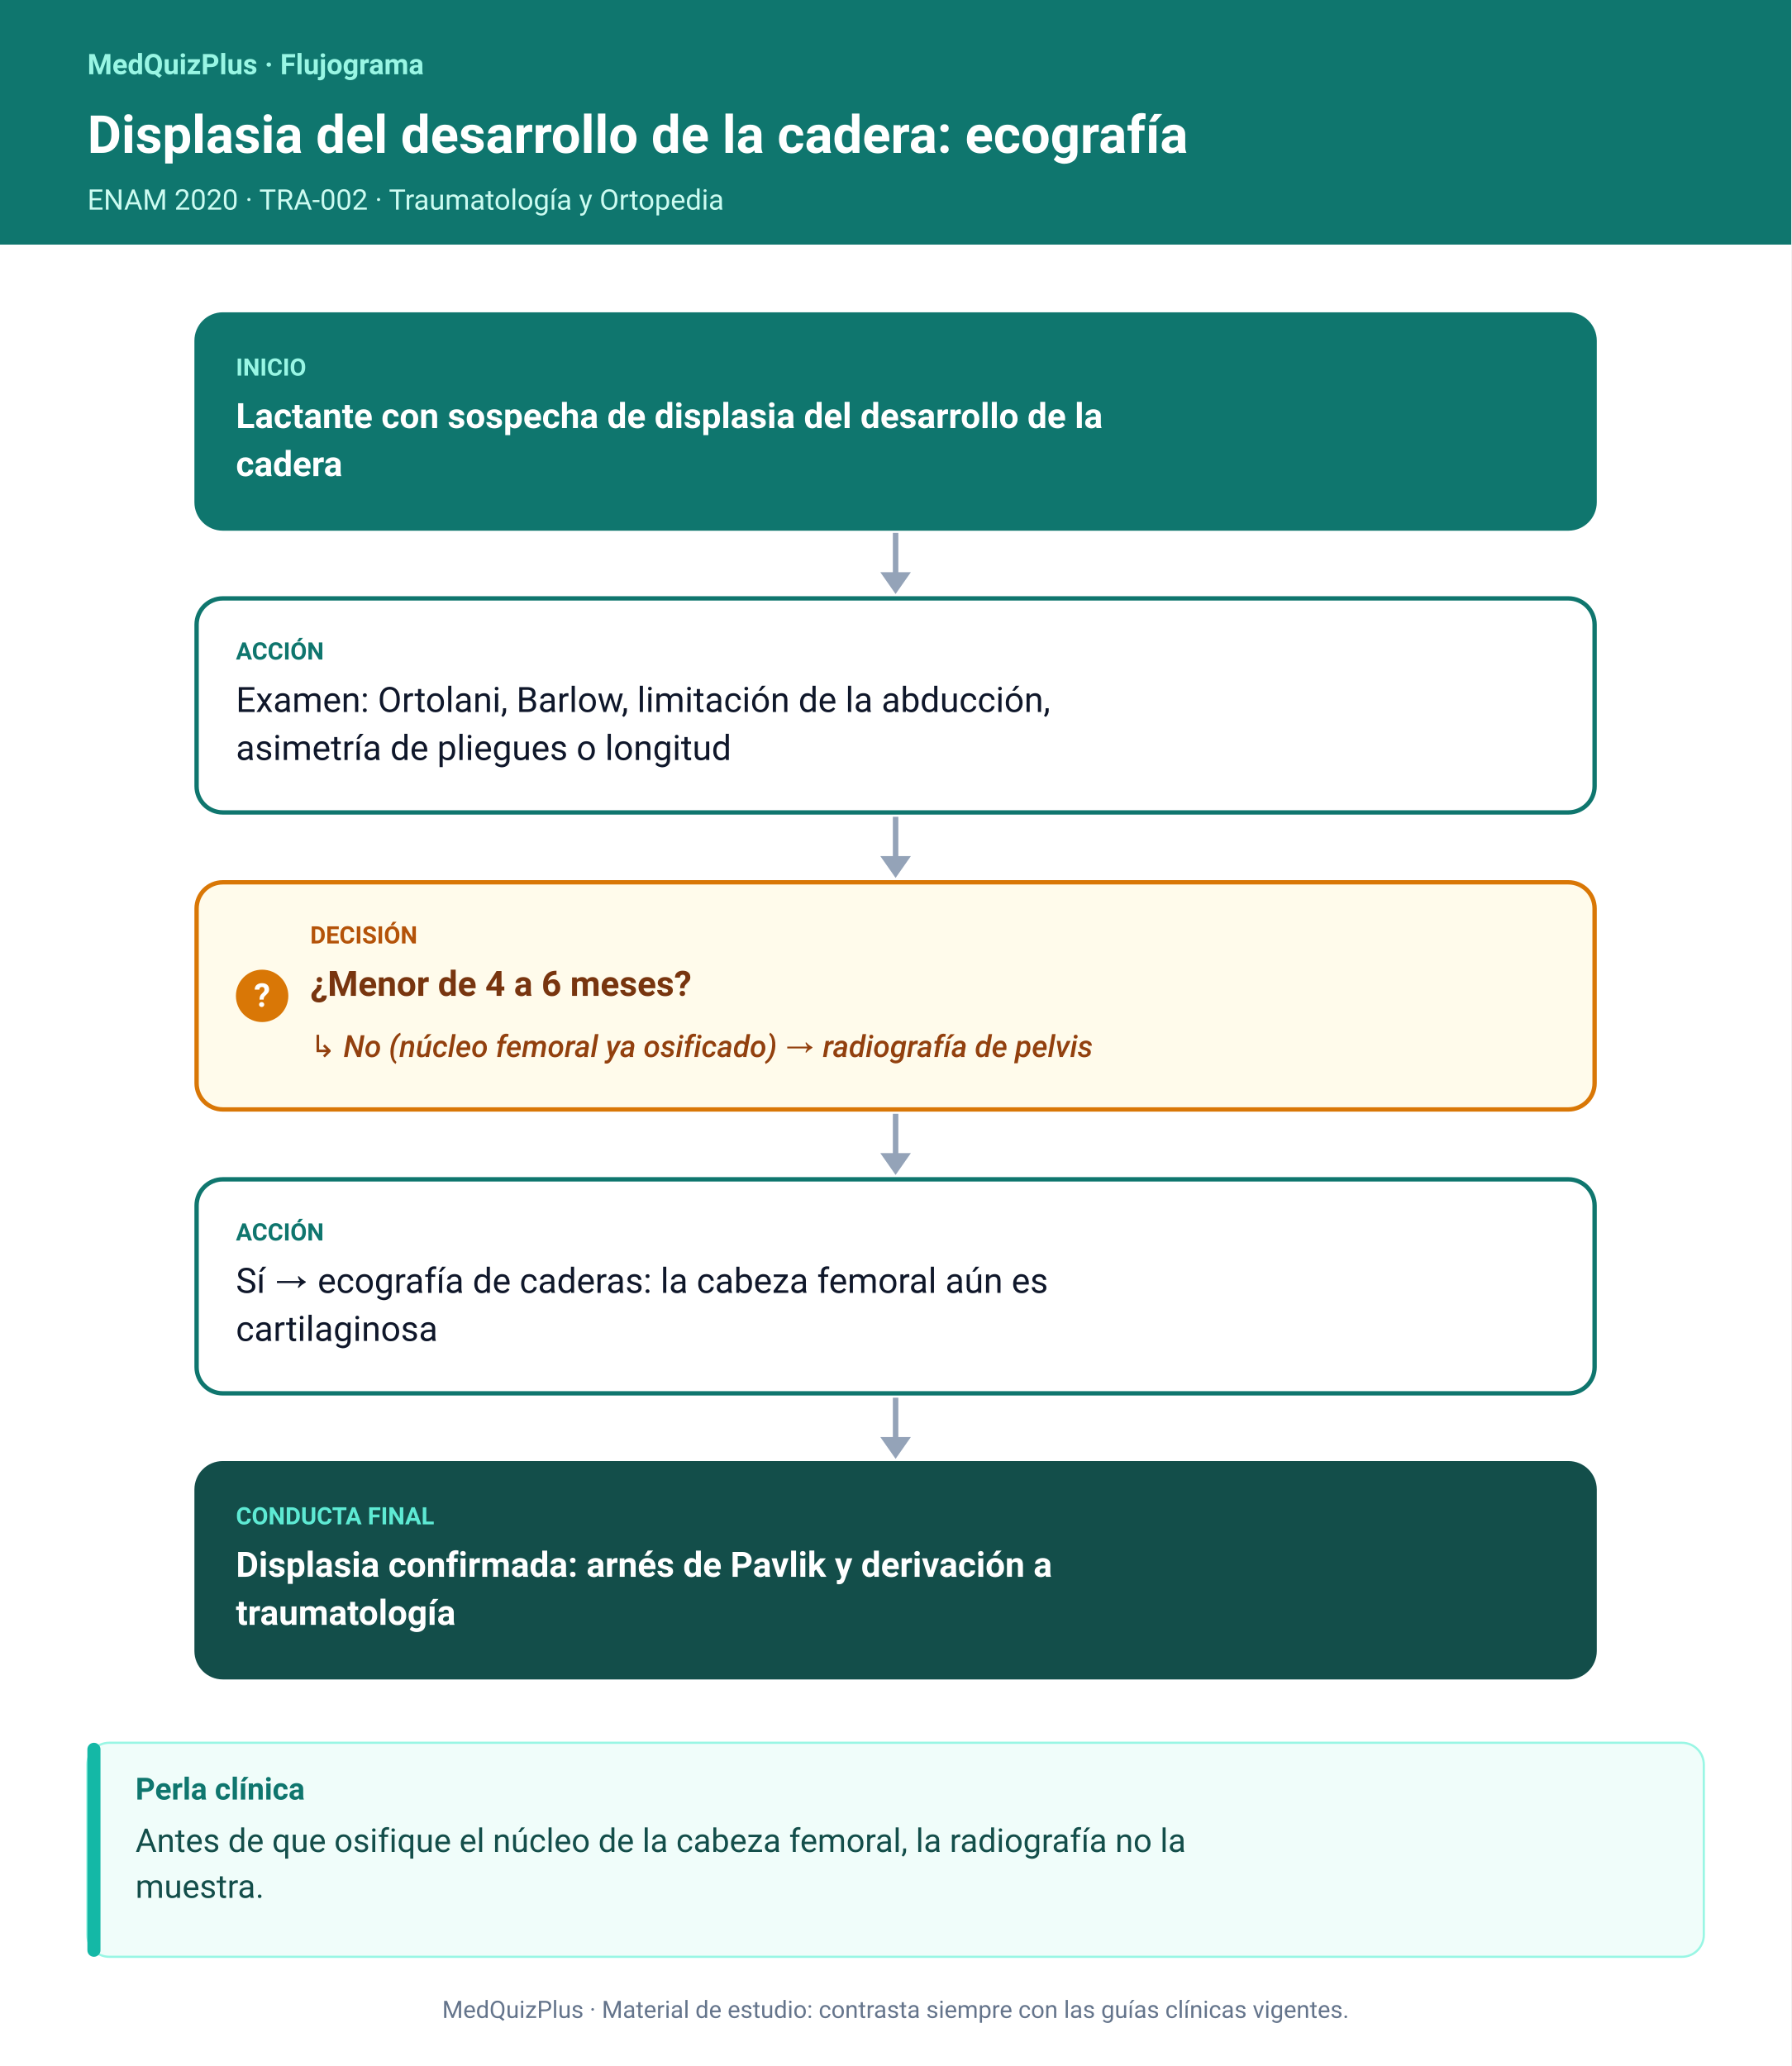
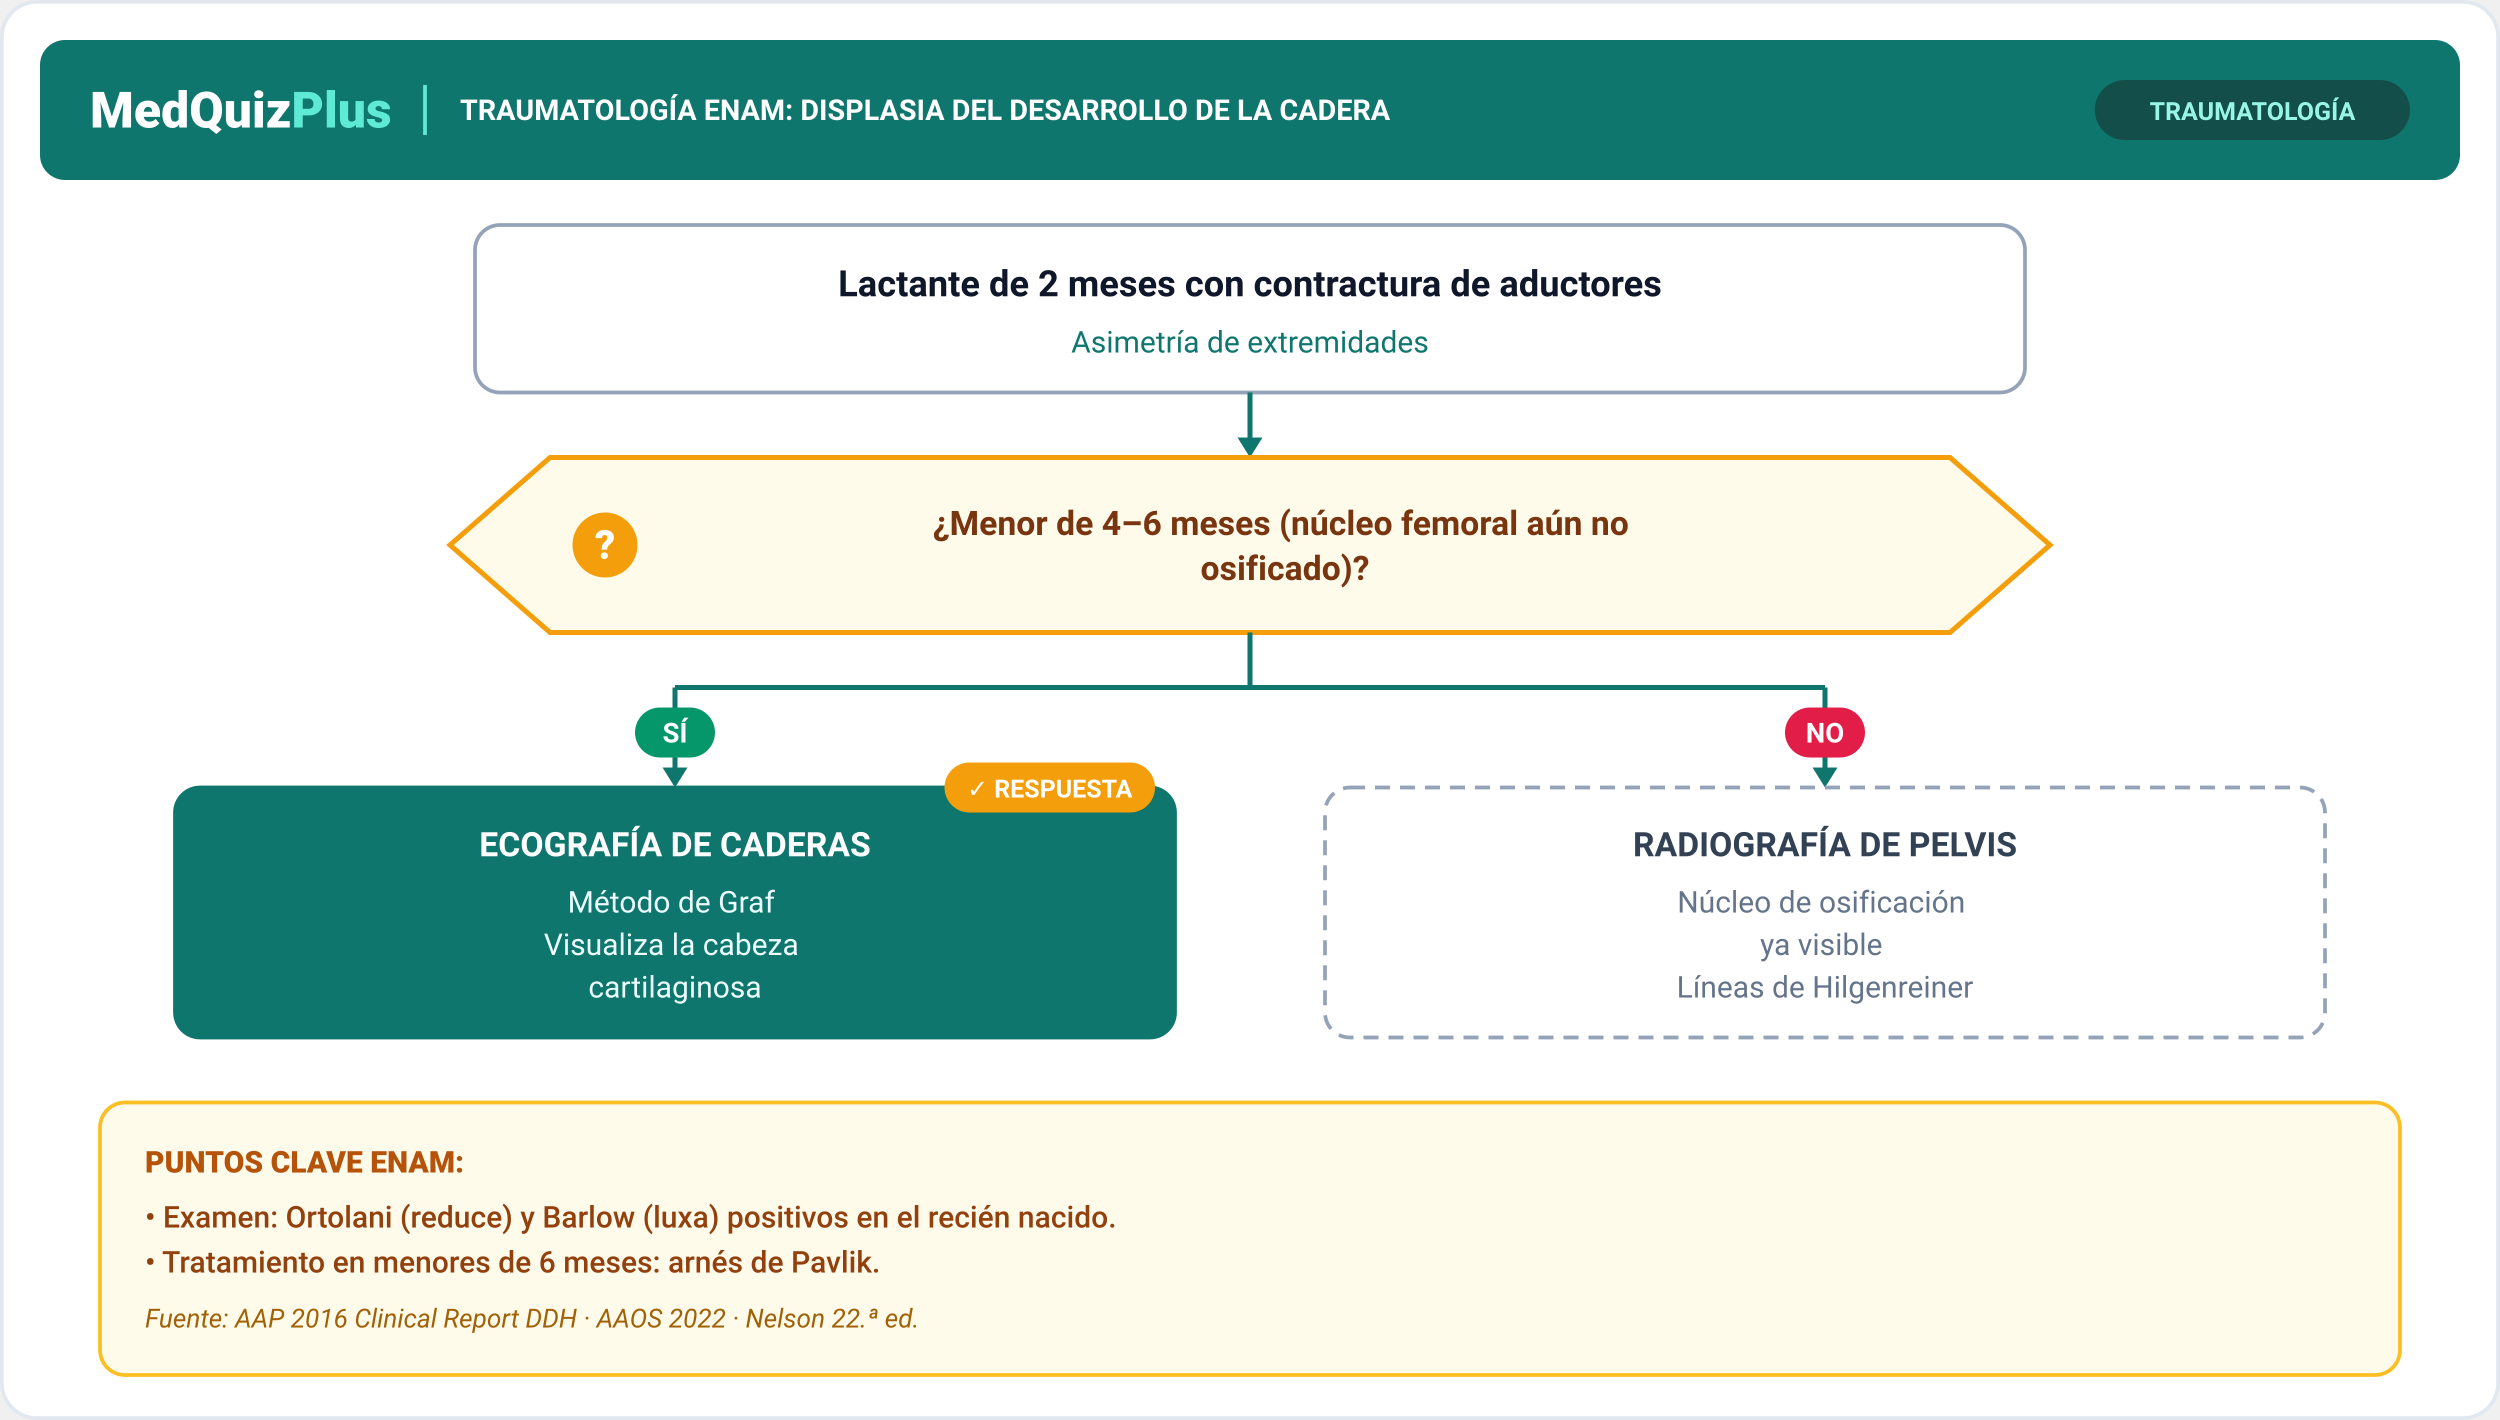
- <svg xmlns="http://www.w3.org/2000/svg" width="820" height="946" viewBox="0 0 820 946" font-family="Segoe UI, Roboto, Helvetica, Arial, sans-serif" role="img" aria-label="Displasia del desarrollo de la cadera: ecografía">
-   <rect width="820" height="946" fill="#ffffff" />
-   <rect x="0" y="0" width="820" height="112" fill="#0f766e" />
-   <text x="40" y="34" font-size="13" font-weight="600" font-style="normal" fill="#99f6e4" text-anchor="start" data-max="740">
-     <tspan x="40" dy="0">MedQuizPlus · Flujograma</tspan>
+ <svg xmlns="http://www.w3.org/2000/svg" width="1000" height="568" viewBox="0 0 1000 568" font-family="Segoe UI, Roboto, Helvetica, Arial, sans-serif" role="img" aria-label="Displasia del desarrollo de la cadera">
+   <rect x="0.75" y="0.75" width="998.5" height="566.5" rx="14" fill="#ffffff" stroke="#e2e8f0" stroke-width="1.5" />
+   <rect x="16" y="16" width="968" height="56" rx="10" fill="#0f766e" />
+   <text x="36" y="51.0" font-size="20" font-weight="800" fill="#ffffff">MedQuiz<tspan fill="#5eead4">Plus</tspan>
  </text>
-   <text x="40" y="70" font-size="24" font-weight="700" font-style="normal" fill="#ffffff" text-anchor="start" data-max="740">
-     <tspan x="40" dy="0">Displasia del desarrollo de la cadera: ecografía</tspan>
+   <line x1="170" y1="34.0" x2="170" y2="54.0" stroke="#5eead4" stroke-width="1.5" />
+   <text x="184.0" y="48.0" font-size="11.5" font-weight="700" font-style="normal" fill="#ffffff" text-anchor="start" data-max="634">
+     <tspan x="184.0" dy="0">TRAUMATOLOGÍA ENAM: DISPLASIA DEL DESARROLLO DE LA CADERA</tspan>
  </text>
-   <text x="40" y="96" font-size="13" font-weight="400" font-style="normal" fill="#ccfbf1" text-anchor="start" data-max="740">
-     <tspan x="40" dy="0">ENAM 2020 · TRA-002 · Traumatología y Ortopedia</tspan>
+   <rect x="837.9" y="32.0" width="126.1" height="24" rx="12" fill="#134e4a" />
+   <text x="901.0" y="48.0" font-size="10" font-weight="700" font-style="normal" fill="#99f6e4" text-anchor="middle" data-max="110">
+     <tspan x="901.0" dy="0">TRAUMATOLOGÍA</tspan>
  </text>
-   <rect x="90" y="144" width="640" height="98" rx="12" fill="#0f766e" stroke="#0f766e" stroke-width="2" />
-   <text x="108" y="172" font-size="11" font-weight="700" font-style="normal" fill="#99f6e4" text-anchor="start" data-max="604">
-     <tspan x="108" dy="0">INICIO</tspan>
+   <rect x="190.0" y="90.0" width="620" height="67.0" rx="10" fill="#ffffff" stroke="#94a3b8" stroke-width="1.5" />
+   <text x="500.0" y="118.5" font-size="14.5" font-weight="700" font-style="normal" fill="#0f172a" text-anchor="middle" data-max="592">
+     <tspan x="500.0" dy="0">Lactante de 2 meses con contractura de aductores</tspan>
  </text>
-   <text x="108" y="196" font-size="16" font-weight="600" font-style="normal" fill="#ffffff" text-anchor="start" data-max="604">
-     <tspan x="108" dy="0">Lactante con sospecha de displasia del desarrollo de la</tspan>
-     <tspan x="108" dy="22">cadera</tspan>
+   <text x="500.0" y="141.0" font-size="12" font-weight="400" font-style="normal" fill="#0f766e" text-anchor="middle" data-max="592">
+     <tspan x="500.0" dy="0">Asimetría de extremidades</tspan>
  </text>
-   <line x1="410.0" y1="244" x2="410.0" y2="264" stroke="#94a3b8" stroke-width="2.5" />
-   <polygon points="403.0,262 417.0,262 410.0,272" fill="#94a3b8" />
-   <rect x="90" y="274" width="640" height="98" rx="12" fill="#ffffff" stroke="#0f766e" stroke-width="2" />
-   <text x="108" y="302" font-size="11" font-weight="700" font-style="normal" fill="#0f766e" text-anchor="start" data-max="604">
-     <tspan x="108" dy="0">ACCIÓN</tspan>
+   <line x1="500.0" y1="157.0" x2="500.0" y2="176.0" stroke="#0f766e" stroke-width="2" />
+   <polygon points="495.0,175.0 505.0,175.0 500.0,183.0" fill="#0f766e" />
+   <polygon points="180.0,218.0 220.0,183.0 780.0,183.0 820.0,218.0 780.0,253.0 220.0,253.0" fill="#fffbeb" stroke="#f59e0b" stroke-width="2" />
+   <circle cx="242.0" cy="218.0" r="13" fill="#f59e0b" />
+   <text x="242.0" y="223.5" font-size="16" font-weight="800" font-style="normal" fill="#ffffff" text-anchor="middle" data-max="0">
+     <tspan x="242.0" dy="0">?</tspan>
  </text>
-   <text x="108" y="326" font-size="16" font-weight="400" font-style="normal" fill="#0f172a" text-anchor="start" data-max="604">
-     <tspan x="108" dy="0">Examen: Ortolani, Barlow, limitación de la abducción,</tspan>
-     <tspan x="108" dy="22">asimetría de pliegues o longitud</tspan>
+   <text x="514.0" y="214.0" font-size="13.5" font-weight="700" font-style="normal" fill="#78350f" text-anchor="middle" data-max="470">
+     <tspan x="514.0" dy="0">¿Menor de 4–6 meses (núcleo femoral aún no</tspan>
+     <tspan x="514.0" dy="18">osificado)?</tspan>
  </text>
-   <line x1="410.0" y1="374" x2="410.0" y2="394" stroke="#94a3b8" stroke-width="2.5" />
-   <polygon points="403.0,392 417.0,392 410.0,402" fill="#94a3b8" />
-   <rect x="90" y="404" width="640" height="104" rx="12" fill="#fffbeb" stroke="#d97706" stroke-width="2" />
-   <circle cx="120" cy="456.0" r="12" fill="#d97706" />
-   <text x="120" y="461.0" font-size="15" font-weight="700" font-style="normal" fill="#ffffff" text-anchor="middle" data-max="0">
-     <tspan x="120" dy="0">?</tspan>
+   <line x1="500.0" y1="253.0" x2="500.0" y2="275.0" stroke="#0f766e" stroke-width="2" />
+   <line x1="270.0" y1="275.0" x2="730.0" y2="275.0" stroke="#0f766e" stroke-width="2" />
+   <line x1="270.0" y1="275.0" x2="270.0" y2="308.0" stroke="#0f766e" stroke-width="2" />
+   <polygon points="265.0,307.0 275.0,307.0 270.0,315.0" fill="#0f766e" />
+   <rect x="254.0" y="283.0" width="32.0" height="20" rx="10" fill="#059669" />
+   <text x="270.0" y="297.0" font-size="11" font-weight="700" font-style="normal" fill="#ffffff" text-anchor="middle" data-max="0">
+     <tspan x="270.0" dy="0">SÍ</tspan>
  </text>
-   <text x="142" y="432" font-size="11" font-weight="700" font-style="normal" fill="#b45309" text-anchor="start" data-max="570">
-     <tspan x="142" dy="0">DECISIÓN</tspan>
+   <line x1="730.0" y1="275.0" x2="730.0" y2="308.0" stroke="#0f766e" stroke-width="2" />
+   <polygon points="725.0,307.0 735.0,307.0 730.0,315.0" fill="#0f766e" />
+   <rect x="714.0" y="283.0" width="32.0" height="20" rx="10" fill="#e11d48" />
+   <text x="730.0" y="297.0" font-size="11" font-weight="700" font-style="normal" fill="#ffffff" text-anchor="middle" data-max="0">
+     <tspan x="730.0" dy="0">NO</tspan>
  </text>
-   <text x="142" y="456" font-size="16" font-weight="600" font-style="normal" fill="#78350f" text-anchor="start" data-max="570">
-     <tspan x="142" dy="0">¿Menor de 4 a 6 meses?</tspan>
+   <rect x="70.0" y="315.0" width="400" height="100.0" rx="10" fill="#0f766e" stroke="#0f766e" stroke-width="1.5" />
+   <text x="270.0" y="342.5" font-size="13.5" font-weight="700" font-style="normal" fill="#ffffff" text-anchor="middle" data-max="372">
+     <tspan x="270.0" dy="0">ECOGRAFÍA DE CADERAS</tspan>
  </text>
-   <text x="142" y="484" font-size="14" font-weight="500" font-style="italic" fill="#92400e" text-anchor="start" data-max="570">
-     <tspan x="142" dy="0">↳ No (núcleo femoral ya osificado) → radiografía de pelvis</tspan>
+   <text x="270.0" y="365.0" font-size="12" font-weight="400" font-style="normal" fill="#ecfeff" text-anchor="middle" data-max="372">
+     <tspan x="270.0" dy="0">Método de Graf</tspan>
+     <tspan x="270.0" dy="17">Visualiza la cabeza</tspan>
+     <tspan x="270.0" dy="17">cartilaginosa</tspan>
  </text>
-   <line x1="410.0" y1="510" x2="410.0" y2="530" stroke="#94a3b8" stroke-width="2.5" />
-   <polygon points="403.0,528 417.0,528 410.0,538" fill="#94a3b8" />
-   <rect x="90" y="540" width="640" height="98" rx="12" fill="#ffffff" stroke="#0f766e" stroke-width="2" />
-   <text x="108" y="568" font-size="11" font-weight="700" font-style="normal" fill="#0f766e" text-anchor="start" data-max="604">
-     <tspan x="108" dy="0">ACCIÓN</tspan>
+   <rect x="377.8" y="305.0" width="84.2" height="20" rx="10" fill="#f59e0b" />
+   <text x="419.9" y="319.0" font-size="10" font-weight="700" font-style="normal" fill="#ffffff" text-anchor="middle" data-max="0">
+     <tspan x="419.9" dy="0">✓ RESPUESTA</tspan>
  </text>
-   <text x="108" y="592" font-size="16" font-weight="400" font-style="normal" fill="#0f172a" text-anchor="start" data-max="604">
-     <tspan x="108" dy="0">Sí → ecografía de caderas: la cabeza femoral aún es</tspan>
-     <tspan x="108" dy="22">cartilaginosa</tspan>
+   <rect x="530.0" y="315.0" width="400" height="100.0" rx="10" fill="#ffffff" stroke="#94a3b8" stroke-width="1.5" stroke-dasharray="6 4" />
+   <text x="730.0" y="342.5" font-size="13.5" font-weight="700" font-style="normal" fill="#334155" text-anchor="middle" data-max="372">
+     <tspan x="730.0" dy="0">RADIOGRAFÍA DE PELVIS</tspan>
  </text>
-   <line x1="410.0" y1="640" x2="410.0" y2="660" stroke="#94a3b8" stroke-width="2.5" />
-   <polygon points="403.0,658 417.0,658 410.0,668" fill="#94a3b8" />
-   <rect x="90" y="670" width="640" height="98" rx="12" fill="#134e4a" stroke="#134e4a" stroke-width="2" />
-   <text x="108" y="698" font-size="11" font-weight="700" font-style="normal" fill="#5eead4" text-anchor="start" data-max="604">
-     <tspan x="108" dy="0">CONDUCTA FINAL</tspan>
+   <text x="730.0" y="365.0" font-size="12" font-weight="400" font-style="normal" fill="#64748b" text-anchor="middle" data-max="372">
+     <tspan x="730.0" dy="0">Núcleo de osificación</tspan>
+     <tspan x="730.0" dy="17">ya visible</tspan>
+     <tspan x="730.0" dy="17">Líneas de Hilgenreiner</tspan>
  </text>
-   <text x="108" y="722" font-size="16" font-weight="700" font-style="normal" fill="#ffffff" text-anchor="start" data-max="604">
-     <tspan x="108" dy="0">Displasia confirmada: arnés de Pavlik y derivación a</tspan>
-     <tspan x="108" dy="22">traumatología</tspan>
+   <rect x="40" y="441.0" width="920" height="109.0" rx="10" fill="#fffbeb" stroke="#fbbf24" stroke-width="1.5" />
+   <text x="58.0" y="469.0" font-size="12" font-weight="800" font-style="normal" fill="#b45309" text-anchor="start" data-max="884">
+     <tspan x="58.0" dy="0">PUNTOS CLAVE ENAM:</tspan>
  </text>
-   <rect x="40" y="798" width="740" height="98" rx="10" fill="#f0fdfa" stroke="#99f6e4" />
-   <rect x="40" y="798" width="6" height="98" rx="3" fill="#14b8a6" />
-   <text x="62" y="824" font-size="14" font-weight="700" font-style="normal" fill="#0f766e" text-anchor="start" data-max="704">
-     <tspan x="62" dy="0">Perla clínica</tspan>
+   <text x="58.0" y="491.0" font-size="12" font-weight="500" font-style="normal" fill="#92400e" text-anchor="start" data-max="884">
+     <tspan x="58.0" dy="0">• Examen: Ortolani (reduce) y Barlow (luxa) positivos en el recién nacido.</tspan>
+     <tspan x="58.0" dy="18">• Tratamiento en menores de 6 meses: arnés de Pavlik.</tspan>
  </text>
-   <text x="62" y="848" font-size="15" font-weight="400" font-style="normal" fill="#134e4a" text-anchor="start" data-max="704">
-     <tspan x="62" dy="0">Antes de que osifique el núcleo de la cabeza femoral, la radiografía no la</tspan>
-     <tspan x="62" dy="21">muestra.</tspan>
-   </text>
-   <text x="410.0" y="924" font-size="11" font-weight="400" font-style="normal" fill="#64748b" text-anchor="middle" data-max="740">
-     <tspan x="410.0" dy="0">MedQuizPlus · Material de estudio: contrasta siempre con las guías clínicas vigentes.</tspan>
+   <text x="58.0" y="531.0" font-size="10.5" font-weight="400" font-style="italic" fill="#a16207" text-anchor="start" data-max="884">
+     <tspan x="58.0" dy="0">Fuente: AAP 2016 Clinical Report DDH · AAOS 2022 · Nelson 22.ª ed.</tspan>
  </text>
</svg>
